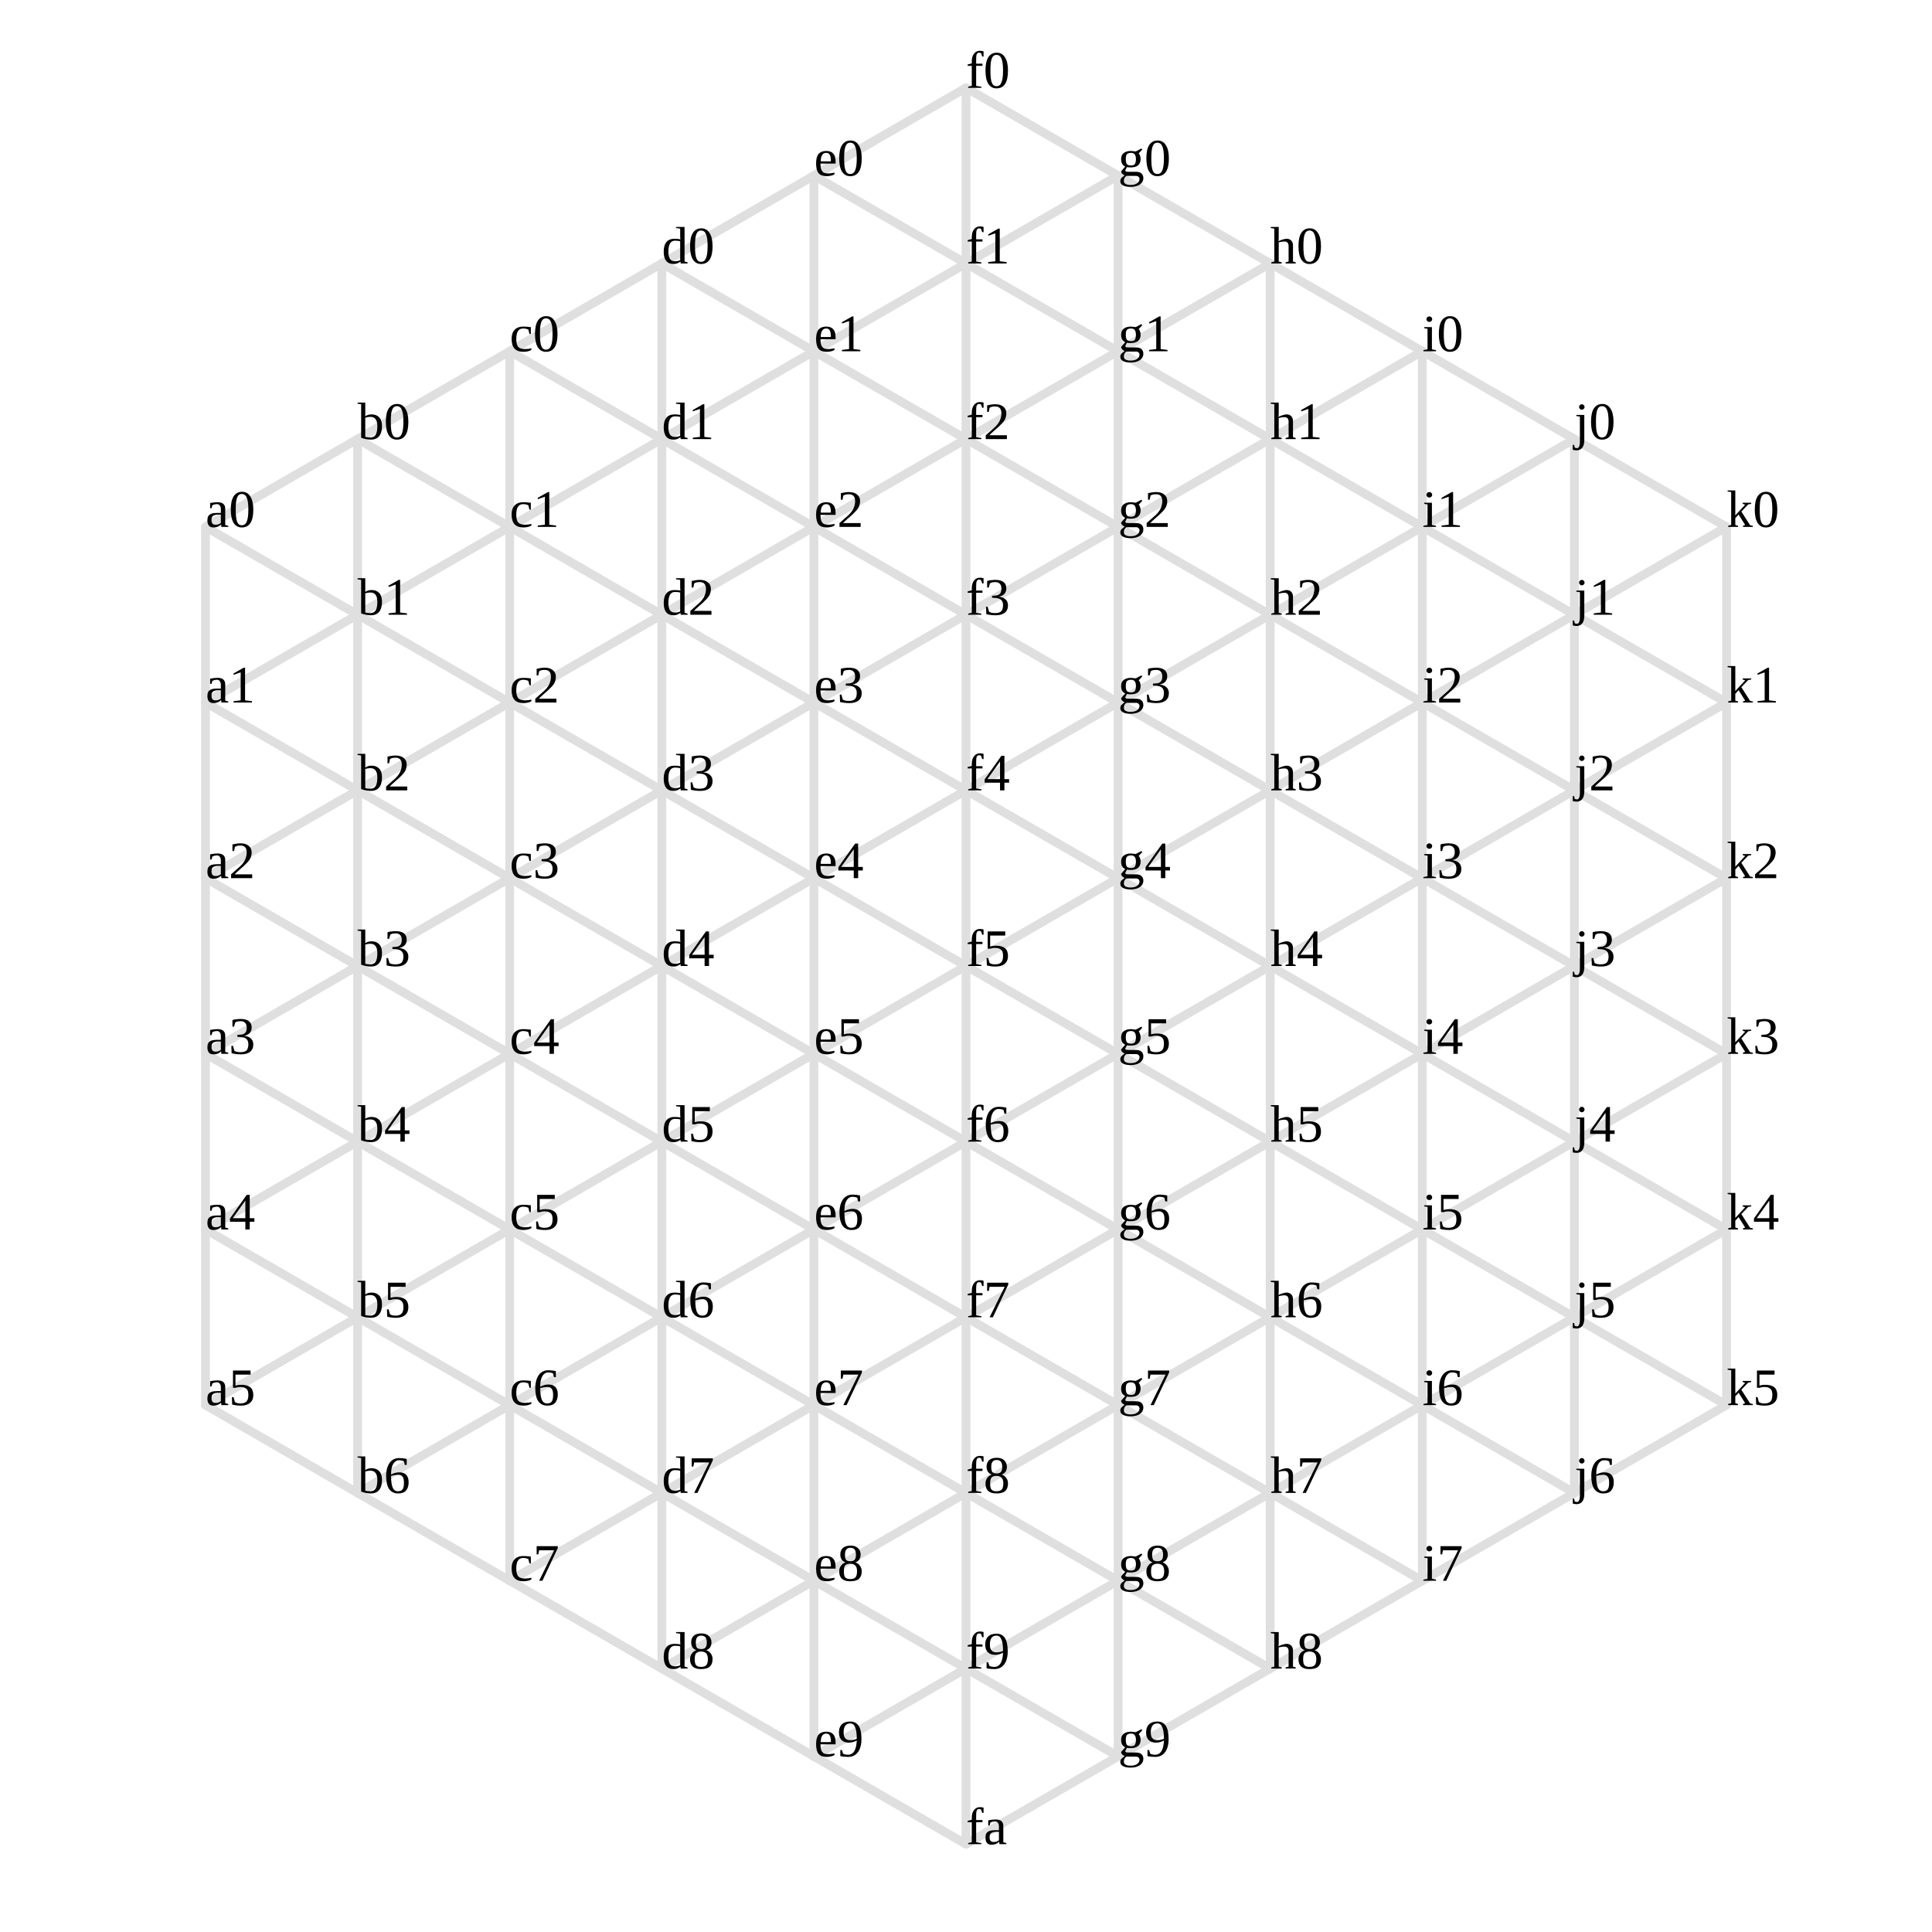
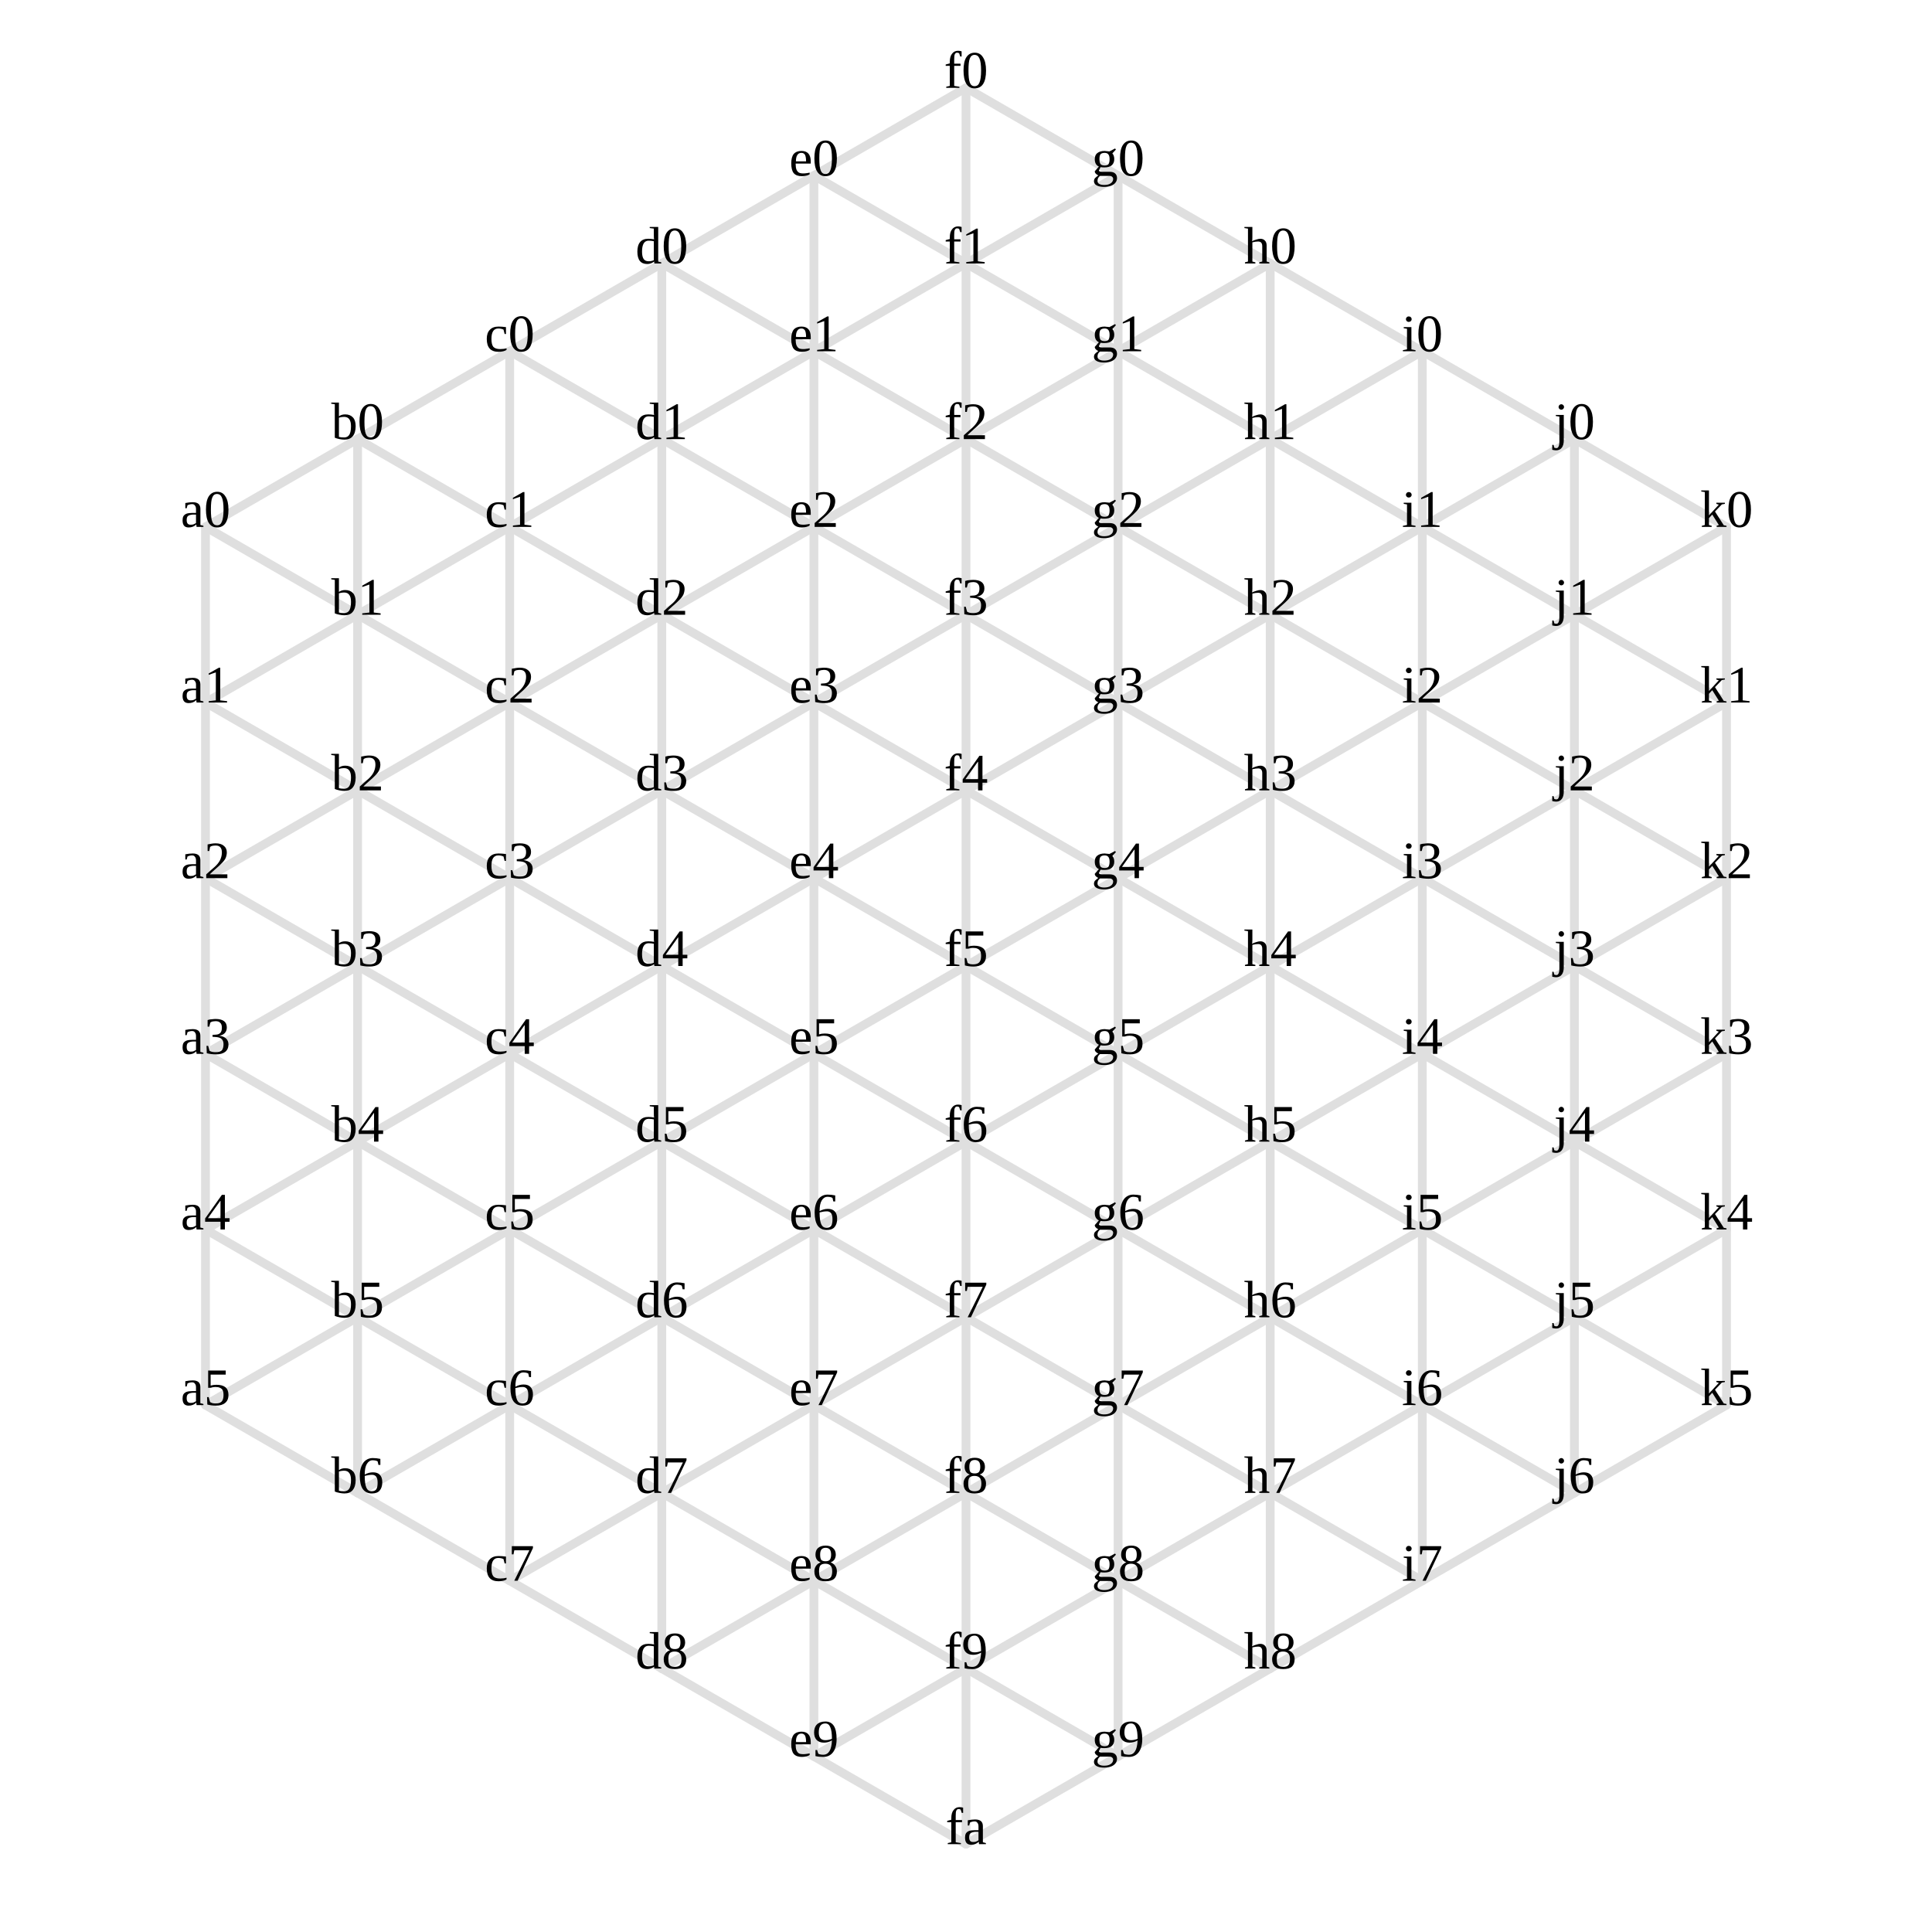
<svg xmlns="http://www.w3.org/2000/svg" width="500.00px" height="500.00px" viewBox="0.00 0.00 110.00 110.00">
  <polygon points="11.70,30.00 55.00,5.00 98.30,30.00 98.30,80.00 55.00,105.00 11.70,80.00 11.70,30.00" style="stroke:#DFDFDF; stroke-linecap:round; stroke-linejoin:round; stroke-width:0.5; fill-opacity:0.0" />
  <line x1="11.70" y1="40.00" x2="63.66" y2="10.00" style="stroke:#DFDFDF; stroke-linecap:round; stroke-linejoin:round; stroke-width:0.5; fill-opacity:0.0" />
  <line x1="11.70" y1="50.00" x2="72.32" y2="15.00" style="stroke:#DFDFDF; stroke-linecap:round; stroke-linejoin:round; stroke-width:0.5; fill-opacity:0.0" />
  <line x1="11.70" y1="60.00" x2="80.98" y2="20.00" style="stroke:#DFDFDF; stroke-linecap:round; stroke-linejoin:round; stroke-width:0.5; fill-opacity:0.0" />
  <line x1="11.70" y1="70.00" x2="89.64" y2="25.00" style="stroke:#DFDFDF; stroke-linecap:round; stroke-linejoin:round; stroke-width:0.5; fill-opacity:0.0" />
  <line x1="11.70" y1="80.00" x2="98.30" y2="30.00" style="stroke:#DFDFDF; stroke-linecap:round; stroke-linejoin:round; stroke-width:0.5; fill-opacity:0.0" />
  <line x1="11.70" y1="30.00" x2="98.30" y2="80.00" style="stroke:#DFDFDF; stroke-linecap:round; stroke-linejoin:round; stroke-width:0.5; fill-opacity:0.0" />
  <line x1="11.70" y1="40.00" x2="89.64" y2="85.00" style="stroke:#DFDFDF; stroke-linecap:round; stroke-linejoin:round; stroke-width:0.5; fill-opacity:0.0" />
  <line x1="11.70" y1="50.00" x2="80.98" y2="90.00" style="stroke:#DFDFDF; stroke-linecap:round; stroke-linejoin:round; stroke-width:0.5; fill-opacity:0.0" />
  <line x1="11.70" y1="60.00" x2="72.32" y2="95.00" style="stroke:#DFDFDF; stroke-linecap:round; stroke-linejoin:round; stroke-width:0.5; fill-opacity:0.0" />
  <line x1="11.70" y1="70.00" x2="63.66" y2="100.00" style="stroke:#DFDFDF; stroke-linecap:round; stroke-linejoin:round; stroke-width:0.5; fill-opacity:0.0" />
  <line x1="98.30" y1="40.00" x2="46.34" y2="10.00" style="stroke:#DFDFDF; stroke-linecap:round; stroke-linejoin:round; stroke-width:0.5; fill-opacity:0.0" />
  <line x1="98.30" y1="50.00" x2="37.68" y2="15.00" style="stroke:#DFDFDF; stroke-linecap:round; stroke-linejoin:round; stroke-width:0.5; fill-opacity:0.0" />
  <line x1="98.30" y1="60.00" x2="29.02" y2="20.00" style="stroke:#DFDFDF; stroke-linecap:round; stroke-linejoin:round; stroke-width:0.5; fill-opacity:0.0" />
  <line x1="98.30" y1="70.00" x2="20.36" y2="25.00" style="stroke:#DFDFDF; stroke-linecap:round; stroke-linejoin:round; stroke-width:0.5; fill-opacity:0.0" />
  <line x1="98.30" y1="40.00" x2="20.36" y2="85.00" style="stroke:#DFDFDF; stroke-linecap:round; stroke-linejoin:round; stroke-width:0.5; fill-opacity:0.0" />
  <line x1="98.30" y1="50.00" x2="29.02" y2="90.00" style="stroke:#DFDFDF; stroke-linecap:round; stroke-linejoin:round; stroke-width:0.5; fill-opacity:0.0" />
  <line x1="98.30" y1="60.00" x2="37.68" y2="95.00" style="stroke:#DFDFDF; stroke-linecap:round; stroke-linejoin:round; stroke-width:0.5; fill-opacity:0.0" />
  <line x1="98.30" y1="70.00" x2="46.34" y2="100.00" style="stroke:#DFDFDF; stroke-linecap:round; stroke-linejoin:round; stroke-width:0.5; fill-opacity:0.0" />
  <line x1="20.36" y1="25.00" x2="20.36" y2="85.00" style="stroke:#DFDFDF; stroke-linecap:round; stroke-linejoin:round; stroke-width:0.5; fill-opacity:0.0" />
  <line x1="29.02" y1="20.00" x2="29.02" y2="90.00" style="stroke:#DFDFDF; stroke-linecap:round; stroke-linejoin:round; stroke-width:0.5; fill-opacity:0.0" />
  <line x1="37.68" y1="15.00" x2="37.68" y2="95.00" style="stroke:#DFDFDF; stroke-linecap:round; stroke-linejoin:round; stroke-width:0.5; fill-opacity:0.0" />
  <line x1="46.34" y1="10.00" x2="46.34" y2="100.00" style="stroke:#DFDFDF; stroke-linecap:round; stroke-linejoin:round; stroke-width:0.5; fill-opacity:0.0" />
  <line x1="55.00" y1="5.00" x2="55.00" y2="105.00" style="stroke:#DFDFDF; stroke-linecap:round; stroke-linejoin:round; stroke-width:0.5; fill-opacity:0.0" />
  <line x1="63.66" y1="10.00" x2="63.66" y2="100.00" style="stroke:#DFDFDF; stroke-linecap:round; stroke-linejoin:round; stroke-width:0.5; fill-opacity:0.0" />
  <line x1="72.32" y1="15.00" x2="72.32" y2="95.00" style="stroke:#DFDFDF; stroke-linecap:round; stroke-linejoin:round; stroke-width:0.5; fill-opacity:0.0" />
  <line x1="80.98" y1="20.00" x2="80.98" y2="90.00" style="stroke:#DFDFDF; stroke-linecap:round; stroke-linejoin:round; stroke-width:0.5; fill-opacity:0.0" />
  <line x1="89.64" y1="25.00" x2="89.64" y2="85.00" style="stroke:#DFDFDF; stroke-linecap:round; stroke-linejoin:round; stroke-width:0.5; fill-opacity:0.0" />
-   <text x="89.64" y="75.00" style="font-size:3; font-anchor:middle; font-color:#333333">j5</text>
-   <text x="98.30" y="30.00" style="font-size:3; font-anchor:middle; font-color:#333333">k0</text>
-   <text x="46.34" y="90.00" style="font-size:3; font-anchor:middle; font-color:#333333">e8</text>
-   <text x="72.32" y="55.00" style="font-size:3; font-anchor:middle; font-color:#333333">h4</text>
-   <text x="29.02" y="50.00" style="font-size:3; font-anchor:middle; font-color:#333333">c3</text>
-   <text x="29.02" y="80.00" style="font-size:3; font-anchor:middle; font-color:#333333">c6</text>
-   <text x="89.64" y="85.00" style="font-size:3; font-anchor:middle; font-color:#333333">j6</text>
-   <text x="46.34" y="10.00" style="font-size:3; font-anchor:middle; font-color:#333333">e0</text>
-   <text x="46.34" y="80.00" style="font-size:3; font-anchor:middle; font-color:#333333">e7</text>
-   <text x="29.02" y="30.00" style="font-size:3; font-anchor:middle; font-color:#333333">c1</text>
-   <text x="20.36" y="45.00" style="font-size:3; font-anchor:middle; font-color:#333333">b2</text>
-   <text x="11.70" y="30.00" style="font-size:3; font-anchor:middle; font-color:#333333">a0</text>
-   <text x="11.70" y="50.00" style="font-size:3; font-anchor:middle; font-color:#333333">a2</text>
-   <text x="11.70" y="80.00" style="font-size:3; font-anchor:middle; font-color:#333333">a5</text>
-   <text x="89.64" y="35.00" style="font-size:3; font-anchor:middle; font-color:#333333">j1</text>
-   <text x="37.68" y="45.00" style="font-size:3; font-anchor:middle; font-color:#333333">d3</text>
-   <text x="37.68" y="85.00" style="font-size:3; font-anchor:middle; font-color:#333333">d7</text>
-   <text x="55.00" y="85.00" style="font-size:3; font-anchor:middle; font-color:#333333">f8</text>
-   <text x="46.34" y="40.00" style="font-size:3; font-anchor:middle; font-color:#333333">e3</text>
-   <text x="46.34" y="50.00" style="font-size:3; font-anchor:middle; font-color:#333333">e4</text>
-   <text x="20.36" y="35.00" style="font-size:3; font-anchor:middle; font-color:#333333">b1</text>
-   <text x="20.36" y="65.00" style="font-size:3; font-anchor:middle; font-color:#333333">b4</text>
-   <text x="11.70" y="60.00" style="font-size:3; font-anchor:middle; font-color:#333333">a3</text>
-   <text x="55.00" y="15.00" style="font-size:3; font-anchor:middle; font-color:#333333">f1</text>
-   <text x="55.00" y="25.00" style="font-size:3; font-anchor:middle; font-color:#333333">f2</text>
-   <text x="72.32" y="35.00" style="font-size:3; font-anchor:middle; font-color:#333333">h2</text>
-   <text x="80.98" y="80.00" style="font-size:3; font-anchor:middle; font-color:#333333">i6</text>
-   <text x="63.66" y="30.00" style="font-size:3; font-anchor:middle; font-color:#333333">g2</text>
-   <text x="63.66" y="80.00" style="font-size:3; font-anchor:middle; font-color:#333333">g7</text>
-   <text x="46.34" y="20.00" style="font-size:3; font-anchor:middle; font-color:#333333">e1</text>
-   <text x="46.34" y="100.00" style="font-size:3; font-anchor:middle; font-color:#333333">e9</text>
-   <text x="37.68" y="95.00" style="font-size:3; font-anchor:middle; font-color:#333333">d8</text>
-   <text x="20.36" y="55.00" style="font-size:3; font-anchor:middle; font-color:#333333">b3</text>
-   <text x="20.36" y="75.00" style="font-size:3; font-anchor:middle; font-color:#333333">b5</text>
-   <text x="63.66" y="50.00" style="font-size:3; font-anchor:middle; font-color:#333333">g4</text>
-   <text x="55.00" y="55.00" style="font-size:3; font-anchor:middle; font-color:#333333">f5</text>
-   <text x="55.00" y="75.00" style="font-size:3; font-anchor:middle; font-color:#333333">f7</text>
-   <text x="98.30" y="50.00" style="font-size:3; font-anchor:middle; font-color:#333333">k2</text>
-   <text x="72.32" y="85.00" style="font-size:3; font-anchor:middle; font-color:#333333">h7</text>
-   <text x="80.98" y="20.00" style="font-size:3; font-anchor:middle; font-color:#333333">i0</text>
-   <text x="37.68" y="55.00" style="font-size:3; font-anchor:middle; font-color:#333333">d4</text>
-   <text x="29.02" y="90.00" style="font-size:3; font-anchor:middle; font-color:#333333">c7</text>
-   <text x="63.66" y="70.00" style="font-size:3; font-anchor:middle; font-color:#333333">g6</text>
-   <text x="55.00" y="95.00" style="font-size:3; font-anchor:middle; font-color:#333333">f9</text>
-   <text x="20.36" y="85.00" style="font-size:3; font-anchor:middle; font-color:#333333">b6</text>
-   <text x="63.66" y="100.00" style="font-size:3; font-anchor:middle; font-color:#333333">g9</text>
-   <text x="80.98" y="90.00" style="font-size:3; font-anchor:middle; font-color:#333333">i7</text>
-   <text x="89.64" y="45.00" style="font-size:3; font-anchor:middle; font-color:#333333">j2</text>
-   <text x="46.34" y="60.00" style="font-size:3; font-anchor:middle; font-color:#333333">e5</text>
-   <text x="37.68" y="25.00" style="font-size:3; font-anchor:middle; font-color:#333333">d1</text>
-   <text x="37.68" y="75.00" style="font-size:3; font-anchor:middle; font-color:#333333">d6</text>
-   <text x="29.02" y="70.00" style="font-size:3; font-anchor:middle; font-color:#333333">c5</text>
-   <text x="20.36" y="25.00" style="font-size:3; font-anchor:middle; font-color:#333333">b0</text>
-   <text x="63.66" y="60.00" style="font-size:3; font-anchor:middle; font-color:#333333">g5</text>
-   <text x="72.32" y="45.00" style="font-size:3; font-anchor:middle; font-color:#333333">h3</text>
-   <text x="80.98" y="50.00" style="font-size:3; font-anchor:middle; font-color:#333333">i3</text>
-   <text x="55.00" y="35.00" style="font-size:3; font-anchor:middle; font-color:#333333">f3</text>
-   <text x="37.68" y="15.00" style="font-size:3; font-anchor:middle; font-color:#333333">d0</text>
-   <text x="80.98" y="60.00" style="font-size:3; font-anchor:middle; font-color:#333333">i4</text>
-   <text x="89.64" y="55.00" style="font-size:3; font-anchor:middle; font-color:#333333">j3</text>
-   <text x="72.32" y="25.00" style="font-size:3; font-anchor:middle; font-color:#333333">h1</text>
-   <text x="89.64" y="65.00" style="font-size:3; font-anchor:middle; font-color:#333333">j4</text>
-   <text x="29.02" y="20.00" style="font-size:3; font-anchor:middle; font-color:#333333">c0</text>
-   <text x="29.02" y="60.00" style="font-size:3; font-anchor:middle; font-color:#333333">c4</text>
-   <text x="29.02" y="40.00" style="font-size:3; font-anchor:middle; font-color:#333333">c2</text>
-   <text x="63.66" y="40.00" style="font-size:3; font-anchor:middle; font-color:#333333">g3</text>
-   <text x="55.00" y="65.00" style="font-size:3; font-anchor:middle; font-color:#333333">f6</text>
-   <text x="37.68" y="65.00" style="font-size:3; font-anchor:middle; font-color:#333333">d5</text>
-   <text x="89.64" y="25.00" style="font-size:3; font-anchor:middle; font-color:#333333">j0</text>
-   <text x="98.30" y="80.00" style="font-size:3; font-anchor:middle; font-color:#333333">k5</text>
-   <text x="63.66" y="90.00" style="font-size:3; font-anchor:middle; font-color:#333333">g8</text>
-   <text x="80.98" y="30.00" style="font-size:3; font-anchor:middle; font-color:#333333">i1</text>
-   <text x="11.70" y="70.00" style="font-size:3; font-anchor:middle; font-color:#333333">a4</text>
-   <text x="63.66" y="10.00" style="font-size:3; font-anchor:middle; font-color:#333333">g0</text>
-   <text x="72.32" y="75.00" style="font-size:3; font-anchor:middle; font-color:#333333">h6</text>
-   <text x="80.98" y="40.00" style="font-size:3; font-anchor:middle; font-color:#333333">i2</text>
-   <text x="98.30" y="60.00" style="font-size:3; font-anchor:middle; font-color:#333333">k3</text>
-   <text x="98.30" y="70.00" style="font-size:3; font-anchor:middle; font-color:#333333">k4</text>
-   <text x="55.00" y="45.00" style="font-size:3; font-anchor:middle; font-color:#333333">f4</text>
-   <text x="46.34" y="30.00" style="font-size:3; font-anchor:middle; font-color:#333333">e2</text>
-   <text x="80.98" y="70.00" style="font-size:3; font-anchor:middle; font-color:#333333">i5</text>
-   <text x="11.70" y="40.00" style="font-size:3; font-anchor:middle; font-color:#333333">a1</text>
-   <text x="72.32" y="15.00" style="font-size:3; font-anchor:middle; font-color:#333333">h0</text>
-   <text x="37.68" y="35.00" style="font-size:3; font-anchor:middle; font-color:#333333">d2</text>
-   <text x="63.66" y="20.00" style="font-size:3; font-anchor:middle; font-color:#333333">g1</text>
-   <text x="55.00" y="105.00" style="font-size:3; font-anchor:middle; font-color:#333333">fa</text>
-   <text x="46.34" y="70.00" style="font-size:3; font-anchor:middle; font-color:#333333">e6</text>
-   <text x="72.32" y="95.00" style="font-size:3; font-anchor:middle; font-color:#333333">h8</text>
-   <text x="98.30" y="40.00" style="font-size:3; font-anchor:middle; font-color:#333333">k1</text>
-   <text x="55.00" y="5.00" style="font-size:3; font-anchor:middle; font-color:#333333">f0</text>
-   <text x="72.32" y="65.00" style="font-size:3; font-anchor:middle; font-color:#333333">h5</text>
+   <text x="80.98" y="80.00" style="font-size:3; text-anchor:middle; font-color:#333333">i6</text>
+   <text x="80.98" y="90.00" style="font-size:3; text-anchor:middle; font-color:#333333">i7</text>
+   <text x="98.30" y="50.00" style="font-size:3; text-anchor:middle; font-color:#333333">k2</text>
+   <text x="55.00" y="75.00" style="font-size:3; text-anchor:middle; font-color:#333333">f7</text>
+   <text x="20.36" y="55.00" style="font-size:3; text-anchor:middle; font-color:#333333">b3</text>
+   <text x="63.66" y="90.00" style="font-size:3; text-anchor:middle; font-color:#333333">g8</text>
+   <text x="80.98" y="30.00" style="font-size:3; text-anchor:middle; font-color:#333333">i1</text>
+   <text x="46.34" y="30.00" style="font-size:3; text-anchor:middle; font-color:#333333">e2</text>
+   <text x="63.66" y="70.00" style="font-size:3; text-anchor:middle; font-color:#333333">g6</text>
+   <text x="63.66" y="80.00" style="font-size:3; text-anchor:middle; font-color:#333333">g7</text>
+   <text x="98.30" y="60.00" style="font-size:3; text-anchor:middle; font-color:#333333">k3</text>
+   <text x="11.70" y="50.00" style="font-size:3; text-anchor:middle; font-color:#333333">a2</text>
+   <text x="89.64" y="45.00" style="font-size:3; text-anchor:middle; font-color:#333333">j2</text>
+   <text x="46.34" y="100.00" style="font-size:3; text-anchor:middle; font-color:#333333">e9</text>
+   <text x="37.68" y="35.00" style="font-size:3; text-anchor:middle; font-color:#333333">d2</text>
+   <text x="37.68" y="45.00" style="font-size:3; text-anchor:middle; font-color:#333333">d3</text>
+   <text x="11.70" y="40.00" style="font-size:3; text-anchor:middle; font-color:#333333">a1</text>
+   <text x="11.70" y="80.00" style="font-size:3; text-anchor:middle; font-color:#333333">a5</text>
+   <text x="89.64" y="25.00" style="font-size:3; text-anchor:middle; font-color:#333333">j0</text>
+   <text x="55.00" y="45.00" style="font-size:3; text-anchor:middle; font-color:#333333">f4</text>
+   <text x="55.00" y="85.00" style="font-size:3; text-anchor:middle; font-color:#333333">f8</text>
+   <text x="29.02" y="40.00" style="font-size:3; text-anchor:middle; font-color:#333333">c2</text>
+   <text x="20.36" y="65.00" style="font-size:3; text-anchor:middle; font-color:#333333">b4</text>
+   <text x="55.00" y="25.00" style="font-size:3; text-anchor:middle; font-color:#333333">f2</text>
+   <text x="55.00" y="65.00" style="font-size:3; text-anchor:middle; font-color:#333333">f6</text>
+   <text x="11.70" y="60.00" style="font-size:3; text-anchor:middle; font-color:#333333">a3</text>
+   <text x="72.32" y="85.00" style="font-size:3; text-anchor:middle; font-color:#333333">h7</text>
+   <text x="46.34" y="40.00" style="font-size:3; text-anchor:middle; font-color:#333333">e3</text>
+   <text x="29.02" y="60.00" style="font-size:3; text-anchor:middle; font-color:#333333">c4</text>
+   <text x="29.02" y="50.00" style="font-size:3; text-anchor:middle; font-color:#333333">c3</text>
+   <text x="20.36" y="75.00" style="font-size:3; text-anchor:middle; font-color:#333333">b5</text>
+   <text x="72.32" y="15.00" style="font-size:3; text-anchor:middle; font-color:#333333">h0</text>
+   <text x="80.98" y="50.00" style="font-size:3; text-anchor:middle; font-color:#333333">i3</text>
+   <text x="55.00" y="35.00" style="font-size:3; text-anchor:middle; font-color:#333333">f3</text>
+   <text x="55.00" y="95.00" style="font-size:3; text-anchor:middle; font-color:#333333">f9</text>
+   <text x="46.34" y="90.00" style="font-size:3; text-anchor:middle; font-color:#333333">e8</text>
+   <text x="29.02" y="30.00" style="font-size:3; text-anchor:middle; font-color:#333333">c1</text>
+   <text x="63.66" y="60.00" style="font-size:3; text-anchor:middle; font-color:#333333">g5</text>
+   <text x="80.98" y="20.00" style="font-size:3; text-anchor:middle; font-color:#333333">i0</text>
+   <text x="98.30" y="30.00" style="font-size:3; text-anchor:middle; font-color:#333333">k0</text>
+   <text x="46.34" y="60.00" style="font-size:3; text-anchor:middle; font-color:#333333">e5</text>
+   <text x="46.34" y="80.00" style="font-size:3; text-anchor:middle; font-color:#333333">e7</text>
+   <text x="37.68" y="55.00" style="font-size:3; text-anchor:middle; font-color:#333333">d4</text>
+   <text x="29.02" y="80.00" style="font-size:3; text-anchor:middle; font-color:#333333">c6</text>
+   <text x="89.64" y="75.00" style="font-size:3; text-anchor:middle; font-color:#333333">j5</text>
+   <text x="46.34" y="70.00" style="font-size:3; text-anchor:middle; font-color:#333333">e6</text>
+   <text x="29.02" y="70.00" style="font-size:3; text-anchor:middle; font-color:#333333">c5</text>
+   <text x="63.66" y="50.00" style="font-size:3; text-anchor:middle; font-color:#333333">g4</text>
+   <text x="72.32" y="95.00" style="font-size:3; text-anchor:middle; font-color:#333333">h8</text>
+   <text x="80.98" y="60.00" style="font-size:3; text-anchor:middle; font-color:#333333">i4</text>
+   <text x="98.30" y="40.00" style="font-size:3; text-anchor:middle; font-color:#333333">k1</text>
+   <text x="98.30" y="70.00" style="font-size:3; text-anchor:middle; font-color:#333333">k4</text>
+   <text x="55.00" y="15.00" style="font-size:3; text-anchor:middle; font-color:#333333">f1</text>
+   <text x="55.00" y="55.00" style="font-size:3; text-anchor:middle; font-color:#333333">f5</text>
+   <text x="46.34" y="20.00" style="font-size:3; text-anchor:middle; font-color:#333333">e1</text>
+   <text x="63.66" y="30.00" style="font-size:3; text-anchor:middle; font-color:#333333">g2</text>
+   <text x="63.66" y="40.00" style="font-size:3; text-anchor:middle; font-color:#333333">g3</text>
+   <text x="89.64" y="55.00" style="font-size:3; text-anchor:middle; font-color:#333333">j3</text>
+   <text x="98.30" y="80.00" style="font-size:3; text-anchor:middle; font-color:#333333">k5</text>
+   <text x="37.68" y="15.00" style="font-size:3; text-anchor:middle; font-color:#333333">d0</text>
+   <text x="37.68" y="95.00" style="font-size:3; text-anchor:middle; font-color:#333333">d8</text>
+   <text x="29.02" y="20.00" style="font-size:3; text-anchor:middle; font-color:#333333">c0</text>
+   <text x="63.66" y="20.00" style="font-size:3; text-anchor:middle; font-color:#333333">g1</text>
+   <text x="55.00" y="5.00" style="font-size:3; text-anchor:middle; font-color:#333333">f0</text>
+   <text x="37.68" y="75.00" style="font-size:3; text-anchor:middle; font-color:#333333">d6</text>
+   <text x="63.66" y="10.00" style="font-size:3; text-anchor:middle; font-color:#333333">g0</text>
+   <text x="89.64" y="35.00" style="font-size:3; text-anchor:middle; font-color:#333333">j1</text>
+   <text x="80.98" y="70.00" style="font-size:3; text-anchor:middle; font-color:#333333">i5</text>
+   <text x="46.34" y="50.00" style="font-size:3; text-anchor:middle; font-color:#333333">e4</text>
+   <text x="29.02" y="90.00" style="font-size:3; text-anchor:middle; font-color:#333333">c7</text>
+   <text x="63.66" y="100.00" style="font-size:3; text-anchor:middle; font-color:#333333">g9</text>
+   <text x="80.98" y="40.00" style="font-size:3; text-anchor:middle; font-color:#333333">i2</text>
+   <text x="72.32" y="65.00" style="font-size:3; text-anchor:middle; font-color:#333333">h5</text>
+   <text x="46.34" y="10.00" style="font-size:3; text-anchor:middle; font-color:#333333">e0</text>
+   <text x="37.68" y="25.00" style="font-size:3; text-anchor:middle; font-color:#333333">d1</text>
+   <text x="20.36" y="25.00" style="font-size:3; text-anchor:middle; font-color:#333333">b0</text>
+   <text x="72.32" y="45.00" style="font-size:3; text-anchor:middle; font-color:#333333">h3</text>
+   <text x="89.64" y="85.00" style="font-size:3; text-anchor:middle; font-color:#333333">j6</text>
+   <text x="20.36" y="35.00" style="font-size:3; text-anchor:middle; font-color:#333333">b1</text>
+   <text x="20.36" y="45.00" style="font-size:3; text-anchor:middle; font-color:#333333">b2</text>
+   <text x="72.32" y="35.00" style="font-size:3; text-anchor:middle; font-color:#333333">h2</text>
+   <text x="72.32" y="55.00" style="font-size:3; text-anchor:middle; font-color:#333333">h4</text>
+   <text x="11.70" y="30.00" style="font-size:3; text-anchor:middle; font-color:#333333">a0</text>
+   <text x="11.70" y="70.00" style="font-size:3; text-anchor:middle; font-color:#333333">a4</text>
+   <text x="72.32" y="25.00" style="font-size:3; text-anchor:middle; font-color:#333333">h1</text>
+   <text x="72.32" y="75.00" style="font-size:3; text-anchor:middle; font-color:#333333">h6</text>
+   <text x="55.00" y="105.00" style="font-size:3; text-anchor:middle; font-color:#333333">fa</text>
+   <text x="37.68" y="65.00" style="font-size:3; text-anchor:middle; font-color:#333333">d5</text>
+   <text x="37.68" y="85.00" style="font-size:3; text-anchor:middle; font-color:#333333">d7</text>
+   <text x="20.36" y="85.00" style="font-size:3; text-anchor:middle; font-color:#333333">b6</text>
+   <text x="89.64" y="65.00" style="font-size:3; text-anchor:middle; font-color:#333333">j4</text>
</svg>
